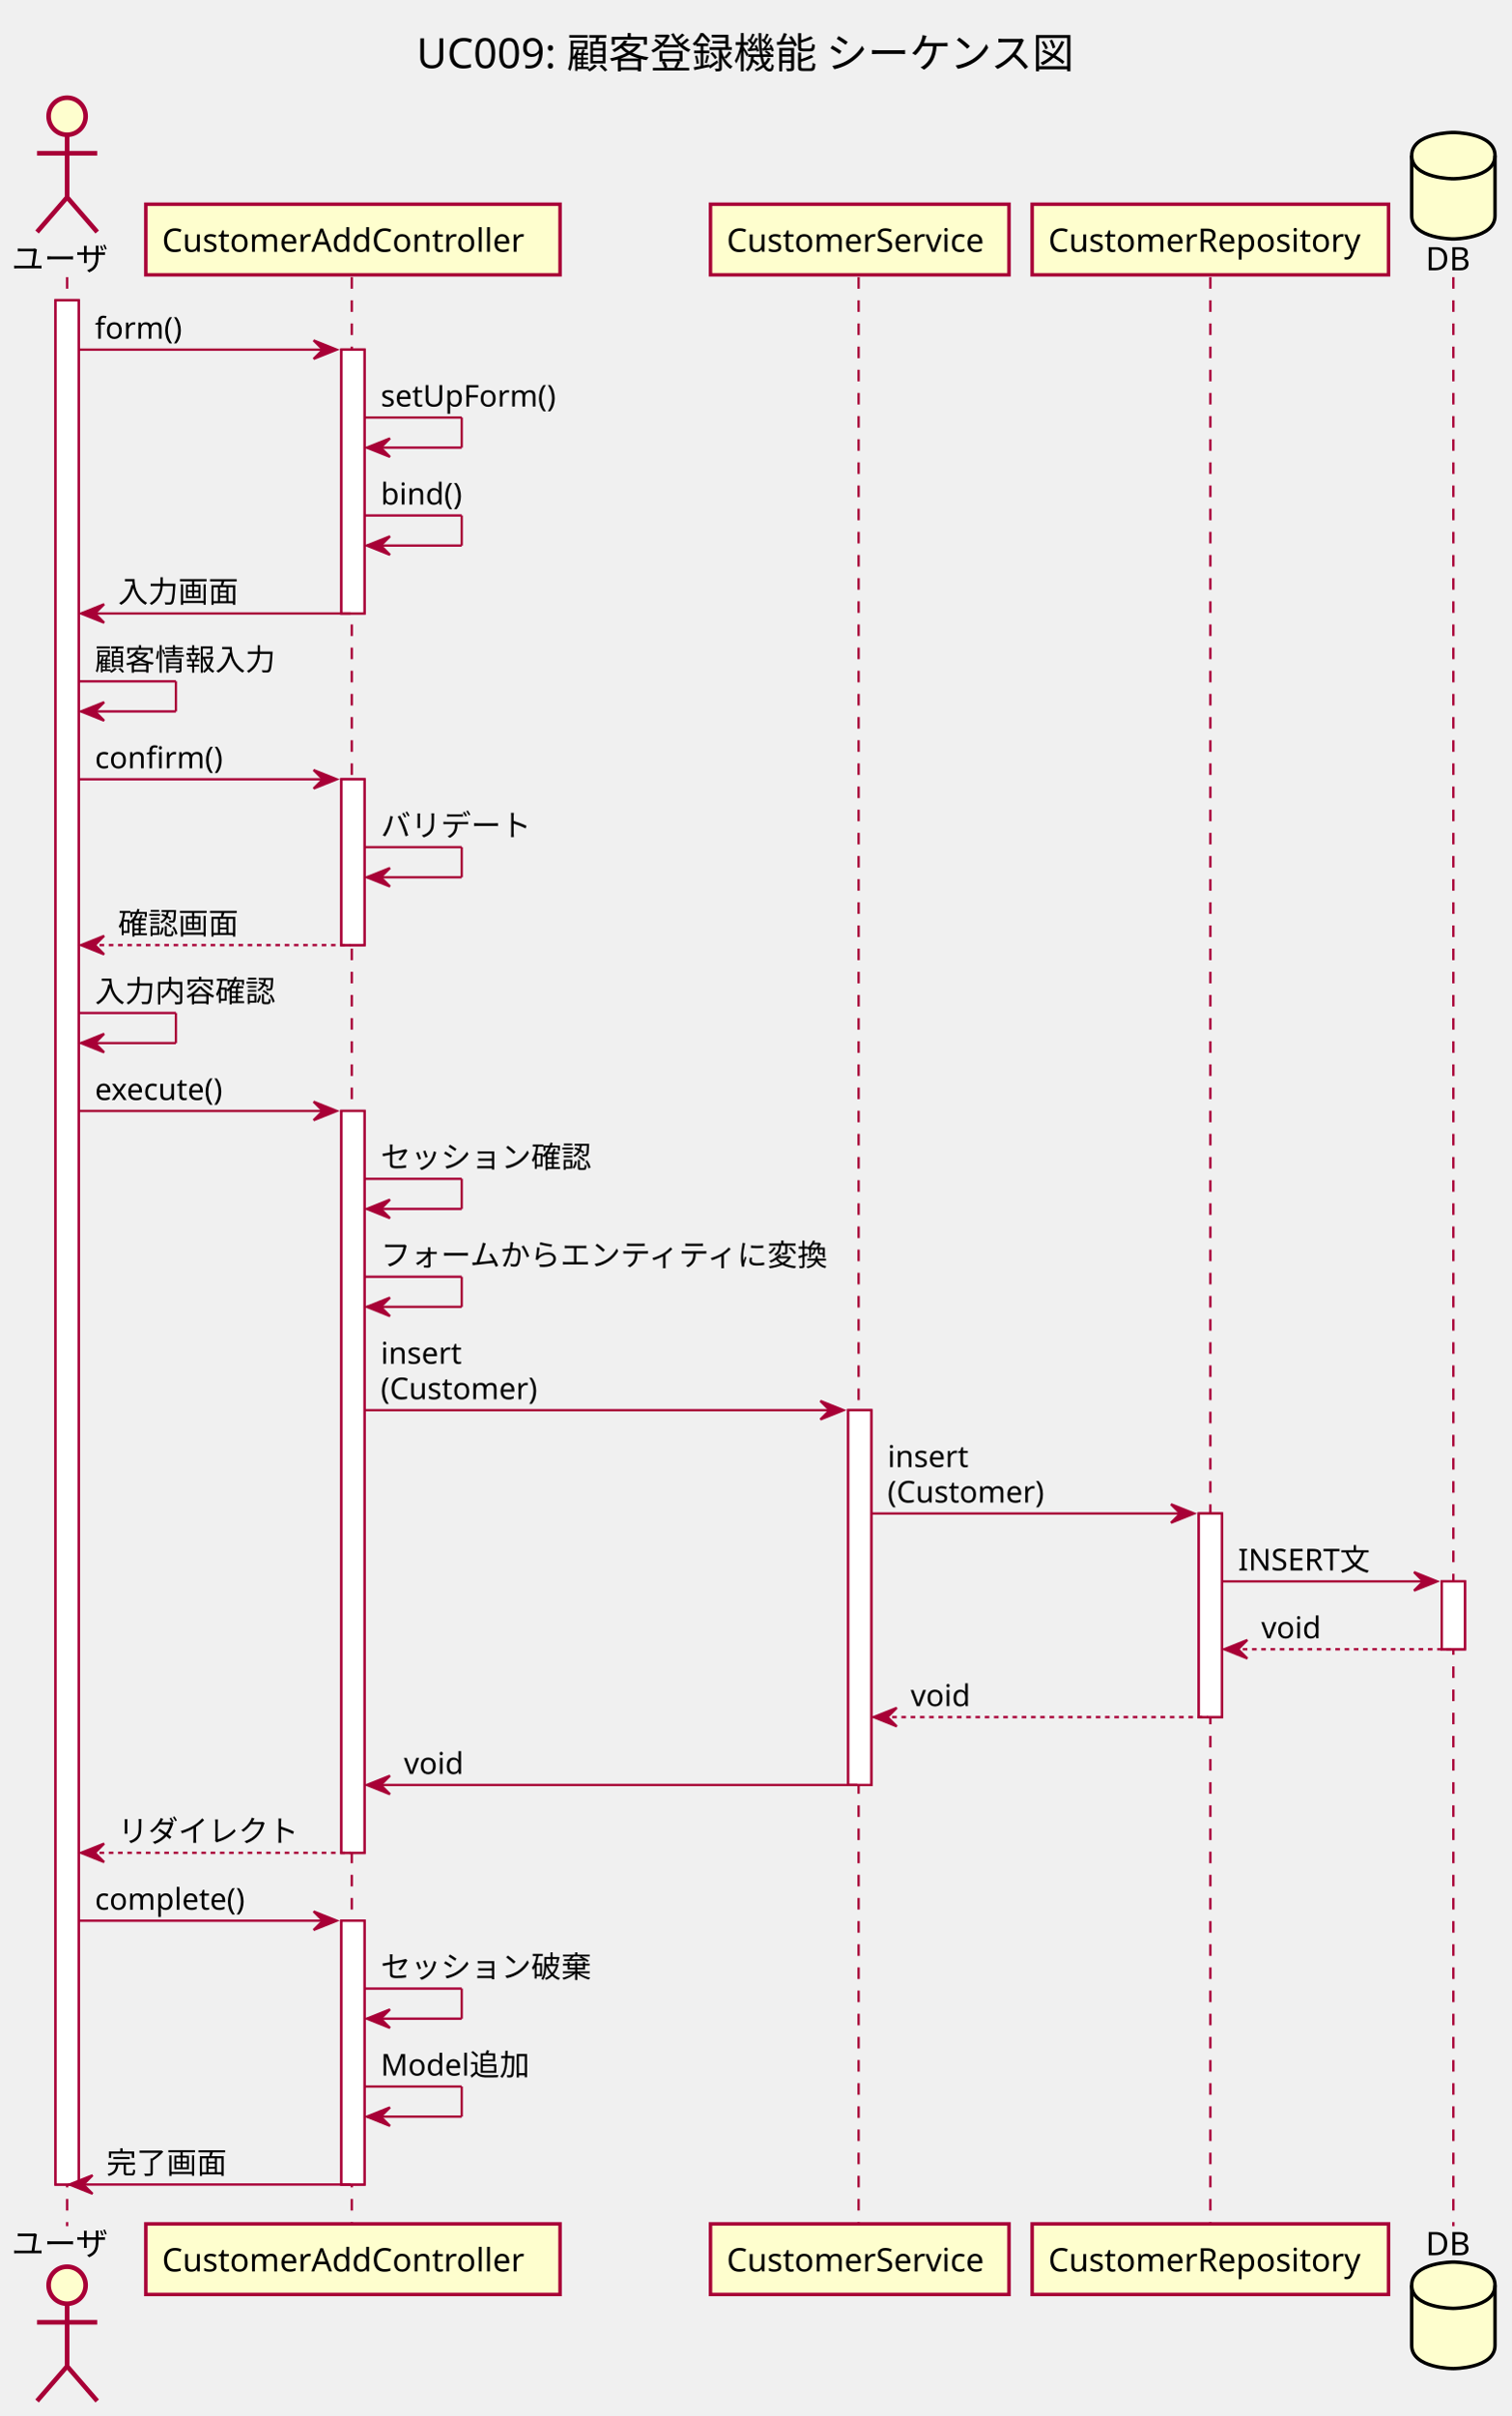
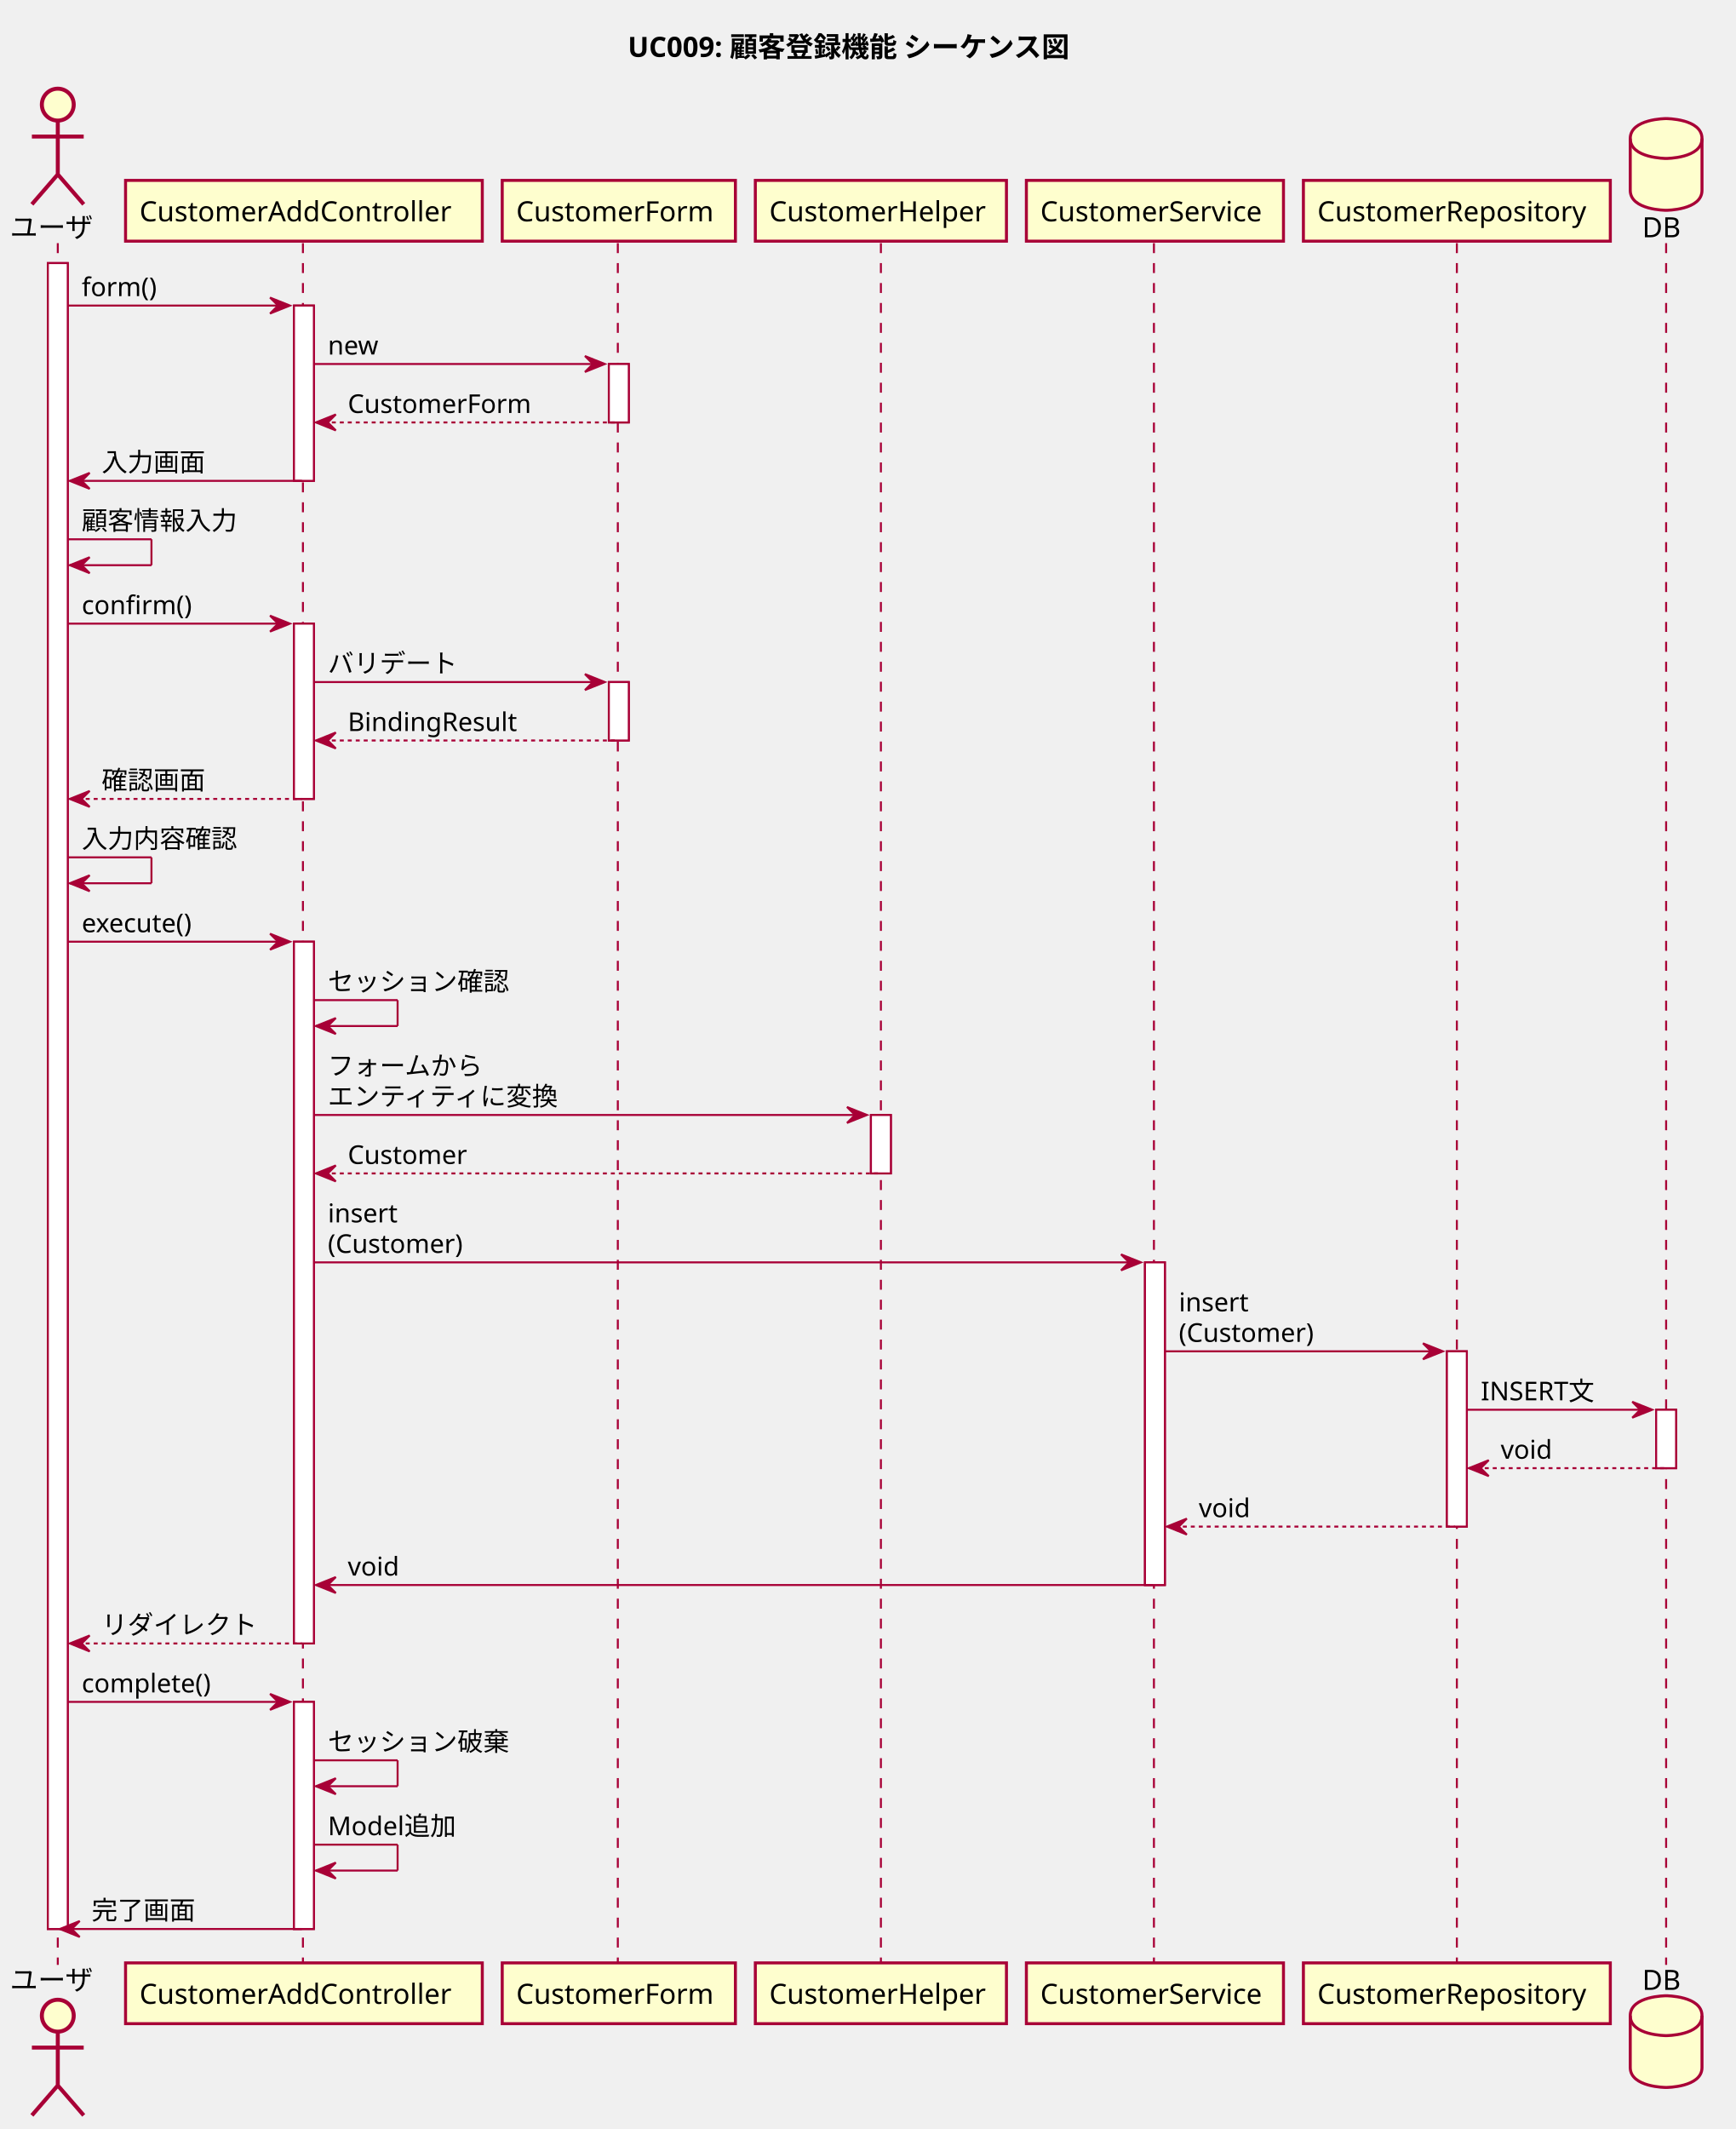
- <svg xmlns="http://www.w3.org/2000/svg" contentScriptType="application/ecmascript" contentStyleType="text/css" height="1043px" preserveAspectRatio="none" style="width:653px;height:1043px;background:#FFFFFF;" version="1.1" viewBox="0 0 653 1043" width="653px" zoomAndPan="magnify">
+ <svg xmlns="http://www.w3.org/2000/svg" contentStyleType="text/css" height="1068px" preserveAspectRatio="none" style="width:871px;height:1068px;background:#FFFFFF;" version="1.1" viewBox="0 0 871 1068" width="871px" zoomAndPan="magnify">
  <defs />
  <g>
-     <text fill="#000000" font-family="sans-serif" font-size="18" lengthAdjust="spacing" textLength="291" x="180" y="29.402">UC009: 顧客登録機能 シーケンス図</text>
-     <rect fill="#FFFFFF" height="813.764" style="stroke:#A80036;stroke-width:1.0;" width="10" x="24" y="129.688" />
-     <rect fill="#FFFFFF" height="113.932" style="stroke:#A80036;stroke-width:1.0;" width="10" x="147.5" y="150.998" />
-     <rect fill="#FFFFFF" height="71.621" style="stroke:#A80036;stroke-width:1.0;" width="10" x="147.5" y="336.551" />
-     <rect fill="#FFFFFF" height="320.416" style="stroke:#A80036;stroke-width:1.0;" width="10" x="147.5" y="479.793" />
-     <rect fill="#FFFFFF" height="113.932" style="stroke:#A80036;stroke-width:1.0;" width="10" x="147.5" y="829.519" />
-     <rect fill="#FFFFFF" height="161.863" style="stroke:#A80036;stroke-width:1.0;" width="10" x="366.5" y="609.035" />
-     <rect fill="#FFFFFF" height="87.932" style="stroke:#A80036;stroke-width:1.0;" width="10" x="518" y="653.656" />
-     <rect fill="#FFFFFF" height="29.311" style="stroke:#A80036;stroke-width:1.0;" width="10" x="623" y="682.967" />
-     <line style="stroke:#A80036;stroke-width:1.0;stroke-dasharray:5.0,5.0;" x1="29" x2="29" y1="119.688" y2="961.451" />
-     <line style="stroke:#A80036;stroke-width:1.0;stroke-dasharray:5.0,5.0;" x1="152" x2="152" y1="119.688" y2="961.451" />
-     <line style="stroke:#A80036;stroke-width:1.0;stroke-dasharray:5.0,5.0;" x1="371" x2="371" y1="119.688" y2="961.451" />
-     <line style="stroke:#A80036;stroke-width:1.0;stroke-dasharray:5.0,5.0;" x1="523" x2="523" y1="119.688" y2="961.451" />
-     <line style="stroke:#A80036;stroke-width:1.0;stroke-dasharray:5.0,5.0;" x1="628" x2="628" y1="119.688" y2="961.451" />
-     <text fill="#000000" font-family="sans-serif" font-size="14" lengthAdjust="spacing" textLength="42" x="5" y="116.734">ユーザ</text>
-     <ellipse cx="29" cy="50.199" fill="#FEFECE" rx="8" ry="8" style="stroke:#A80036;stroke-width:2.0;" />
-     <path d="M29,58.199 L29,85.199 M16,66.199 L42,66.199 M29,85.199 L16,100.199 M29,85.199 L42,100.199 " fill="none" style="stroke:#A80036;stroke-width:2.0;" />
-     <text fill="#000000" font-family="sans-serif" font-size="14" lengthAdjust="spacing" textLength="42" x="5" y="973.986">ユーザ</text>
-     <ellipse cx="29" cy="986.939" fill="#FEFECE" rx="8" ry="8" style="stroke:#A80036;stroke-width:2.0;" />
-     <path d="M29,994.939 L29,1021.939 M16,1002.939 L42,1002.939 M29,1021.939 L16,1036.939 M29,1021.939 L42,1036.939 " fill="none" style="stroke:#A80036;stroke-width:2.0;" />
-     <rect fill="#FEFECE" height="30.488" style="stroke:#A80036;stroke-width:1.5;" width="179" x="63" y="88.199" />
-     <text fill="#000000" font-family="sans-serif" font-size="14" lengthAdjust="spacing" textLength="165" x="70" y="108.734">CustomerAddController</text>
-     <rect fill="#FEFECE" height="30.488" style="stroke:#A80036;stroke-width:1.5;" width="179" x="63" y="960.451" />
-     <text fill="#000000" font-family="sans-serif" font-size="14" lengthAdjust="spacing" textLength="165" x="70" y="980.986">CustomerAddController</text>
-     <rect fill="#FEFECE" height="30.488" style="stroke:#A80036;stroke-width:1.5;" width="129" x="307" y="88.199" />
-     <text fill="#000000" font-family="sans-serif" font-size="14" lengthAdjust="spacing" textLength="115" x="314" y="108.734">CustomerService</text>
-     <rect fill="#FEFECE" height="30.488" style="stroke:#A80036;stroke-width:1.5;" width="129" x="307" y="960.451" />
-     <text fill="#000000" font-family="sans-serif" font-size="14" lengthAdjust="spacing" textLength="115" x="314" y="980.986">CustomerService</text>
-     <rect fill="#FEFECE" height="30.488" style="stroke:#A80036;stroke-width:1.5;" width="154" x="446" y="88.199" />
-     <text fill="#000000" font-family="sans-serif" font-size="14" lengthAdjust="spacing" textLength="140" x="453" y="108.734">CustomerRepository</text>
-     <rect fill="#FEFECE" height="30.488" style="stroke:#A80036;stroke-width:1.5;" width="154" x="446" y="960.451" />
-     <text fill="#000000" font-family="sans-serif" font-size="14" lengthAdjust="spacing" textLength="140" x="453" y="980.986">CustomerRepository</text>
-     <text fill="#000000" font-family="sans-serif" font-size="14" lengthAdjust="spacing" textLength="18" x="616" y="116.734">DB</text>
-     <path d="M610,67.199 C610,57.199 628,57.199 628,57.199 C628,57.199 646,57.199 646,67.199 L646,93.199 C646,103.199 628,103.199 628,103.199 C628,103.199 610,103.199 610,93.199 L610,67.199 " fill="#FEFECE" style="stroke:#000000;stroke-width:1.5;" />
-     <path d="M610,67.199 C610,77.199 628,77.199 628,77.199 C628,77.199 646,77.199 646,67.199 " fill="none" style="stroke:#000000;stroke-width:1.5;" />
-     <text fill="#000000" font-family="sans-serif" font-size="14" lengthAdjust="spacing" textLength="18" x="616" y="973.986">DB</text>
-     <path d="M610,986.939 C610,976.939 628,976.939 628,976.939 C628,976.939 646,976.939 646,986.939 L646,1012.939 C646,1022.939 628,1022.939 628,1022.939 C628,1022.939 610,1022.939 610,1012.939 L610,986.939 " fill="#FEFECE" style="stroke:#000000;stroke-width:1.5;" />
-     <path d="M610,986.939 C610,996.939 628,996.939 628,996.939 C628,996.939 646,996.939 646,986.939 " fill="none" style="stroke:#000000;stroke-width:1.5;" />
-     <rect fill="#FFFFFF" height="813.764" style="stroke:#A80036;stroke-width:1.0;" width="10" x="24" y="129.688" />
-     <rect fill="#FFFFFF" height="113.932" style="stroke:#A80036;stroke-width:1.0;" width="10" x="147.5" y="150.998" />
-     <rect fill="#FFFFFF" height="71.621" style="stroke:#A80036;stroke-width:1.0;" width="10" x="147.5" y="336.551" />
-     <rect fill="#FFFFFF" height="320.416" style="stroke:#A80036;stroke-width:1.0;" width="10" x="147.5" y="479.793" />
-     <rect fill="#FFFFFF" height="113.932" style="stroke:#A80036;stroke-width:1.0;" width="10" x="147.5" y="829.519" />
-     <rect fill="#FFFFFF" height="161.863" style="stroke:#A80036;stroke-width:1.0;" width="10" x="366.5" y="609.035" />
-     <rect fill="#FFFFFF" height="87.932" style="stroke:#A80036;stroke-width:1.0;" width="10" x="518" y="653.656" />
-     <rect fill="#FFFFFF" height="29.311" style="stroke:#A80036;stroke-width:1.0;" width="10" x="623" y="682.967" />
-     <polygon fill="#A80036" points="135.5,146.998,145.5,150.998,135.5,154.998,139.5,150.998" style="stroke:#A80036;stroke-width:1.0;" />
-     <line style="stroke:#A80036;stroke-width:1.0;" x1="34" x2="141.5" y1="150.998" y2="150.998" />
-     <text fill="#000000" font-family="sans-serif" font-size="13" lengthAdjust="spacing" textLength="38" x="41" y="146.256">form()</text>
-     <line style="stroke:#A80036;stroke-width:1.0;" x1="157.5" x2="199.5" y1="180.309" y2="180.309" />
-     <line style="stroke:#A80036;stroke-width:1.0;" x1="199.5" x2="199.5" y1="180.309" y2="193.309" />
-     <line style="stroke:#A80036;stroke-width:1.0;" x1="158.5" x2="199.5" y1="193.309" y2="193.309" />
-     <polygon fill="#A80036" points="168.5,189.309,158.5,193.309,168.5,197.309,164.5,193.309" style="stroke:#A80036;stroke-width:1.0;" />
-     <text fill="#000000" font-family="sans-serif" font-size="13" lengthAdjust="spacing" textLength="76" x="164.5" y="175.566">setUpForm()</text>
-     <line style="stroke:#A80036;stroke-width:1.0;" x1="157.5" x2="199.5" y1="222.619" y2="222.619" />
-     <line style="stroke:#A80036;stroke-width:1.0;" x1="199.5" x2="199.5" y1="222.619" y2="235.619" />
-     <line style="stroke:#A80036;stroke-width:1.0;" x1="158.5" x2="199.5" y1="235.619" y2="235.619" />
-     <polygon fill="#A80036" points="168.5,231.619,158.5,235.619,168.5,239.619,164.5,235.619" style="stroke:#A80036;stroke-width:1.0;" />
-     <text fill="#000000" font-family="sans-serif" font-size="13" lengthAdjust="spacing" textLength="36" x="164.5" y="217.877">bind()</text>
-     <polygon fill="#A80036" points="45,260.93,35,264.93,45,268.93,41,264.93" style="stroke:#A80036;stroke-width:1.0;" />
-     <line style="stroke:#A80036;stroke-width:1.0;" x1="39" x2="151.5" y1="264.93" y2="264.93" />
-     <text fill="#000000" font-family="sans-serif" font-size="13" lengthAdjust="spacing" textLength="52" x="51" y="260.188">入力画面</text>
-     <line style="stroke:#A80036;stroke-width:1.0;" x1="34" x2="76" y1="294.24" y2="294.24" />
-     <line style="stroke:#A80036;stroke-width:1.0;" x1="76" x2="76" y1="294.24" y2="307.24" />
-     <line style="stroke:#A80036;stroke-width:1.0;" x1="35" x2="76" y1="307.24" y2="307.24" />
-     <polygon fill="#A80036" points="45,303.24,35,307.24,45,311.24,41,307.24" style="stroke:#A80036;stroke-width:1.0;" />
-     <text fill="#000000" font-family="sans-serif" font-size="13" lengthAdjust="spacing" textLength="78" x="41" y="289.498">顧客情報入力</text>
-     <polygon fill="#A80036" points="135.5,332.551,145.5,336.551,135.5,340.551,139.5,336.551" style="stroke:#A80036;stroke-width:1.0;" />
-     <line style="stroke:#A80036;stroke-width:1.0;" x1="34" x2="141.5" y1="336.551" y2="336.551" />
-     <text fill="#000000" font-family="sans-serif" font-size="13" lengthAdjust="spacing" textLength="57" x="41" y="331.809">confirm()</text>
-     <line style="stroke:#A80036;stroke-width:1.0;" x1="157.5" x2="199.5" y1="365.861" y2="365.861" />
-     <line style="stroke:#A80036;stroke-width:1.0;" x1="199.5" x2="199.5" y1="365.861" y2="378.861" />
-     <line style="stroke:#A80036;stroke-width:1.0;" x1="158.5" x2="199.5" y1="378.861" y2="378.861" />
-     <polygon fill="#A80036" points="168.5,374.861,158.5,378.861,168.5,382.861,164.5,378.861" style="stroke:#A80036;stroke-width:1.0;" />
-     <text fill="#000000" font-family="sans-serif" font-size="13" lengthAdjust="spacing" textLength="65" x="164.5" y="361.119">バリデート</text>
-     <polygon fill="#A80036" points="45,404.172,35,408.172,45,412.172,41,408.172" style="stroke:#A80036;stroke-width:1.0;" />
-     <line style="stroke:#A80036;stroke-width:1.0;stroke-dasharray:2.0,2.0;" x1="39" x2="151.5" y1="408.172" y2="408.172" />
-     <text fill="#000000" font-family="sans-serif" font-size="13" lengthAdjust="spacing" textLength="52" x="51" y="403.43">確認画面</text>
-     <line style="stroke:#A80036;stroke-width:1.0;" x1="34" x2="76" y1="437.482" y2="437.482" />
-     <line style="stroke:#A80036;stroke-width:1.0;" x1="76" x2="76" y1="437.482" y2="450.482" />
-     <line style="stroke:#A80036;stroke-width:1.0;" x1="35" x2="76" y1="450.482" y2="450.482" />
-     <polygon fill="#A80036" points="45,446.482,35,450.482,45,454.482,41,450.482" style="stroke:#A80036;stroke-width:1.0;" />
-     <text fill="#000000" font-family="sans-serif" font-size="13" lengthAdjust="spacing" textLength="78" x="41" y="432.74">入力内容確認</text>
-     <polygon fill="#A80036" points="135.5,475.793,145.5,479.793,135.5,483.793,139.5,479.793" style="stroke:#A80036;stroke-width:1.0;" />
-     <line style="stroke:#A80036;stroke-width:1.0;" x1="34" x2="141.5" y1="479.793" y2="479.793" />
-     <text fill="#000000" font-family="sans-serif" font-size="13" lengthAdjust="spacing" textLength="57" x="41" y="475.051">execute()</text>
-     <line style="stroke:#A80036;stroke-width:1.0;" x1="157.5" x2="199.5" y1="509.103" y2="509.103" />
-     <line style="stroke:#A80036;stroke-width:1.0;" x1="199.5" x2="199.5" y1="509.103" y2="522.104" />
-     <line style="stroke:#A80036;stroke-width:1.0;" x1="158.5" x2="199.5" y1="522.104" y2="522.104" />
-     <polygon fill="#A80036" points="168.5,518.104,158.5,522.104,168.5,526.104,164.5,522.104" style="stroke:#A80036;stroke-width:1.0;" />
-     <text fill="#000000" font-family="sans-serif" font-size="13" lengthAdjust="spacing" textLength="91" x="164.5" y="504.361">セッション確認</text>
-     <line style="stroke:#A80036;stroke-width:1.0;" x1="157.5" x2="199.5" y1="551.414" y2="551.414" />
-     <line style="stroke:#A80036;stroke-width:1.0;" x1="199.5" x2="199.5" y1="551.414" y2="564.414" />
-     <line style="stroke:#A80036;stroke-width:1.0;" x1="158.5" x2="199.5" y1="564.414" y2="564.414" />
-     <polygon fill="#A80036" points="168.5,560.414,158.5,564.414,168.5,568.414,164.5,564.414" style="stroke:#A80036;stroke-width:1.0;" />
-     <text fill="#000000" font-family="sans-serif" font-size="13" lengthAdjust="spacing" textLength="195" x="164.5" y="546.672">フォームからエンティティに変換</text>
-     <polygon fill="#A80036" points="354.5,605.035,364.5,609.035,354.5,613.035,358.5,609.035" style="stroke:#A80036;stroke-width:1.0;" />
-     <line style="stroke:#A80036;stroke-width:1.0;" x1="157.5" x2="360.5" y1="609.035" y2="609.035" />
-     <text fill="#000000" font-family="sans-serif" font-size="13" lengthAdjust="spacing" textLength="36" x="164.5" y="588.982">insert</text>
-     <text fill="#000000" font-family="sans-serif" font-size="13" lengthAdjust="spacing" textLength="69" x="164.5" y="604.293">(Customer)</text>
-     <polygon fill="#A80036" points="506,649.656,516,653.656,506,657.656,510,653.656" style="stroke:#A80036;stroke-width:1.0;" />
-     <line style="stroke:#A80036;stroke-width:1.0;" x1="376.5" x2="512" y1="653.656" y2="653.656" />
-     <text fill="#000000" font-family="sans-serif" font-size="13" lengthAdjust="spacing" textLength="36" x="383.5" y="633.604">insert</text>
-     <text fill="#000000" font-family="sans-serif" font-size="13" lengthAdjust="spacing" textLength="69" x="383.5" y="648.914">(Customer)</text>
-     <polygon fill="#A80036" points="611,678.967,621,682.967,611,686.967,615,682.967" style="stroke:#A80036;stroke-width:1.0;" />
-     <line style="stroke:#A80036;stroke-width:1.0;" x1="528" x2="617" y1="682.967" y2="682.967" />
-     <text fill="#000000" font-family="sans-serif" font-size="13" lengthAdjust="spacing" textLength="57" x="535" y="678.225">INSERT文</text>
-     <polygon fill="#A80036" points="539,708.277,529,712.277,539,716.277,535,712.277" style="stroke:#A80036;stroke-width:1.0;" />
-     <line style="stroke:#A80036;stroke-width:1.0;stroke-dasharray:2.0,2.0;" x1="533" x2="627" y1="712.277" y2="712.277" />
-     <text fill="#000000" font-family="sans-serif" font-size="13" lengthAdjust="spacing" textLength="27" x="545" y="707.535">void</text>
-     <polygon fill="#A80036" points="387.5,737.588,377.5,741.588,387.5,745.588,383.5,741.588" style="stroke:#A80036;stroke-width:1.0;" />
-     <line style="stroke:#A80036;stroke-width:1.0;stroke-dasharray:2.0,2.0;" x1="381.5" x2="522" y1="741.588" y2="741.588" />
-     <text fill="#000000" font-family="sans-serif" font-size="13" lengthAdjust="spacing" textLength="27" x="393.5" y="736.846">void</text>
-     <polygon fill="#A80036" points="168.5,766.898,158.5,770.898,168.5,774.898,164.5,770.898" style="stroke:#A80036;stroke-width:1.0;" />
-     <line style="stroke:#A80036;stroke-width:1.0;" x1="162.5" x2="370.5" y1="770.898" y2="770.898" />
-     <text fill="#000000" font-family="sans-serif" font-size="13" lengthAdjust="spacing" textLength="27" x="174.5" y="766.156">void</text>
-     <polygon fill="#A80036" points="45,796.209,35,800.209,45,804.209,41,800.209" style="stroke:#A80036;stroke-width:1.0;" />
-     <line style="stroke:#A80036;stroke-width:1.0;stroke-dasharray:2.0,2.0;" x1="39" x2="151.5" y1="800.209" y2="800.209" />
-     <text fill="#000000" font-family="sans-serif" font-size="13" lengthAdjust="spacing" textLength="78" x="51" y="795.467">リダイレクト</text>
-     <polygon fill="#A80036" points="135.5,825.519,145.5,829.519,135.5,833.519,139.5,829.519" style="stroke:#A80036;stroke-width:1.0;" />
-     <line style="stroke:#A80036;stroke-width:1.0;" x1="34" x2="141.5" y1="829.519" y2="829.519" />
-     <text fill="#000000" font-family="sans-serif" font-size="13" lengthAdjust="spacing" textLength="66" x="41" y="824.777">complete()</text>
-     <line style="stroke:#A80036;stroke-width:1.0;" x1="157.5" x2="199.5" y1="858.83" y2="858.83" />
-     <line style="stroke:#A80036;stroke-width:1.0;" x1="199.5" x2="199.5" y1="858.83" y2="871.83" />
-     <line style="stroke:#A80036;stroke-width:1.0;" x1="158.5" x2="199.5" y1="871.83" y2="871.83" />
-     <polygon fill="#A80036" points="168.5,867.83,158.5,871.83,168.5,875.83,164.5,871.83" style="stroke:#A80036;stroke-width:1.0;" />
-     <text fill="#000000" font-family="sans-serif" font-size="13" lengthAdjust="spacing" textLength="91" x="164.5" y="854.088">セッション破棄</text>
-     <line style="stroke:#A80036;stroke-width:1.0;" x1="157.5" x2="199.5" y1="901.141" y2="901.141" />
-     <line style="stroke:#A80036;stroke-width:1.0;" x1="199.5" x2="199.5" y1="901.141" y2="914.141" />
-     <line style="stroke:#A80036;stroke-width:1.0;" x1="158.5" x2="199.5" y1="914.141" y2="914.141" />
-     <polygon fill="#A80036" points="168.5,910.141,158.5,914.141,168.5,918.141,164.5,914.141" style="stroke:#A80036;stroke-width:1.0;" />
-     <text fill="#000000" font-family="sans-serif" font-size="13" lengthAdjust="spacing" textLength="64" x="164.5" y="896.398">Model追加</text>
-     <polygon fill="#A80036" points="40,939.451,30,943.451,40,947.451,36,943.451" style="stroke:#A80036;stroke-width:1.0;" />
-     <line style="stroke:#A80036;stroke-width:1.0;" x1="34" x2="151.5" y1="943.451" y2="943.451" />
-     <text fill="#000000" font-family="sans-serif" font-size="13" lengthAdjust="spacing" textLength="52" x="46" y="938.709">完了画面</text>
+     <rect height="26.488" style="stroke:#00000000;stroke-width:1.0;fill:none;" width="238" x="310" y="10" />
+     <text fill="#000000" font-family="sans-serif" font-size="14" font-weight="bold" lengthAdjust="spacing" textLength="228" x="315" y="28.535">UC009: 顧客登録機能 シーケンス図</text>
+     <rect fill="#FFFFFF" height="835.695" style="stroke:#A80036;stroke-width:1.0;" width="10" x="24" y="131.977" />
+     <rect fill="#FFFFFF" height="87.932" style="stroke:#A80036;stroke-width:1.0;" width="10" x="147.5" y="153.287" />
+     <rect fill="#FFFFFF" height="87.932" style="stroke:#A80036;stroke-width:1.0;" width="10" x="147.5" y="312.84" />
+     <rect fill="#FFFFFF" height="352.037" style="stroke:#A80036;stroke-width:1.0;" width="10" x="147.5" y="472.393" />
+     <rect fill="#FFFFFF" height="113.932" style="stroke:#A80036;stroke-width:1.0;" width="10" x="147.5" y="853.74" />
+     <rect fill="#FFFFFF" height="29.311" style="stroke:#A80036;stroke-width:1.0;" width="10" x="305.5" y="182.598" />
+     <rect fill="#FFFFFF" height="29.311" style="stroke:#A80036;stroke-width:1.0;" width="10" x="305.5" y="342.15" />
+     <rect fill="#FFFFFF" height="29.311" style="stroke:#A80036;stroke-width:1.0;" width="10" x="437" y="559.324" />
+     <rect fill="#FFFFFF" height="161.863" style="stroke:#A80036;stroke-width:1.0;" width="10" x="574.5" y="633.256" />
+     <rect fill="#FFFFFF" height="87.932" style="stroke:#A80036;stroke-width:1.0;" width="10" x="726" y="677.877" />
+     <rect fill="#FFFFFF" height="29.311" style="stroke:#A80036;stroke-width:1.0;" width="10" x="831" y="707.188" />
+     <line style="stroke:#A80036;stroke-width:1.0;stroke-dasharray:5.0,5.0;" x1="29" x2="29" y1="121.977" y2="985.672" />
+     <line style="stroke:#A80036;stroke-width:1.0;stroke-dasharray:5.0,5.0;" x1="152" x2="152" y1="121.977" y2="985.672" />
+     <line style="stroke:#A80036;stroke-width:1.0;stroke-dasharray:5.0,5.0;" x1="310" x2="310" y1="121.977" y2="985.672" />
+     <line style="stroke:#A80036;stroke-width:1.0;stroke-dasharray:5.0,5.0;" x1="442" x2="442" y1="121.977" y2="985.672" />
+     <line style="stroke:#A80036;stroke-width:1.0;stroke-dasharray:5.0,5.0;" x1="579" x2="579" y1="121.977" y2="985.672" />
+     <line style="stroke:#A80036;stroke-width:1.0;stroke-dasharray:5.0,5.0;" x1="731" x2="731" y1="121.977" y2="985.672" />
+     <line style="stroke:#A80036;stroke-width:1.0;stroke-dasharray:5.0,5.0;" x1="836" x2="836" y1="121.977" y2="985.672" />
+     <text fill="#000000" font-family="sans-serif" font-size="14" lengthAdjust="spacing" textLength="42" x="5" y="119.023">ユーザ</text>
+     <ellipse cx="29" cy="52.488" fill="#FEFECE" rx="8" ry="8" style="stroke:#A80036;stroke-width:2.0;" />
+     <path d="M29,60.488 L29,87.488 M16,68.488 L42,68.488 M29,87.488 L16,102.488 M29,87.488 L42,102.488 " fill="none" style="stroke:#A80036;stroke-width:2.0;" />
+     <text fill="#000000" font-family="sans-serif" font-size="14" lengthAdjust="spacing" textLength="42" x="5" y="998.207">ユーザ</text>
+     <ellipse cx="29" cy="1011.16" fill="#FEFECE" rx="8" ry="8" style="stroke:#A80036;stroke-width:2.0;" />
+     <path d="M29,1019.16 L29,1046.16 M16,1027.16 L42,1027.16 M29,1046.16 L16,1061.16 M29,1046.16 L42,1061.16 " fill="none" style="stroke:#A80036;stroke-width:2.0;" />
+     <rect fill="#FEFECE" height="30.488" style="stroke:#A80036;stroke-width:1.5;" width="179" x="63" y="90.488" />
+     <text fill="#000000" font-family="sans-serif" font-size="14" lengthAdjust="spacing" textLength="165" x="70" y="111.023">CustomerAddController</text>
+     <rect fill="#FEFECE" height="30.488" style="stroke:#A80036;stroke-width:1.5;" width="179" x="63" y="984.672" />
+     <text fill="#000000" font-family="sans-serif" font-size="14" lengthAdjust="spacing" textLength="165" x="70" y="1005.207">CustomerAddController</text>
+     <rect fill="#FEFECE" height="30.488" style="stroke:#A80036;stroke-width:1.5;" width="117" x="252" y="90.488" />
+     <text fill="#000000" font-family="sans-serif" font-size="14" lengthAdjust="spacing" textLength="103" x="259" y="111.023">CustomerForm</text>
+     <rect fill="#FEFECE" height="30.488" style="stroke:#A80036;stroke-width:1.5;" width="117" x="252" y="984.672" />
+     <text fill="#000000" font-family="sans-serif" font-size="14" lengthAdjust="spacing" textLength="103" x="259" y="1005.207">CustomerForm</text>
+     <rect fill="#FEFECE" height="30.488" style="stroke:#A80036;stroke-width:1.5;" width="126" x="379" y="90.488" />
+     <text fill="#000000" font-family="sans-serif" font-size="14" lengthAdjust="spacing" textLength="112" x="386" y="111.023">CustomerHelper</text>
+     <rect fill="#FEFECE" height="30.488" style="stroke:#A80036;stroke-width:1.5;" width="126" x="379" y="984.672" />
+     <text fill="#000000" font-family="sans-serif" font-size="14" lengthAdjust="spacing" textLength="112" x="386" y="1005.207">CustomerHelper</text>
+     <rect fill="#FEFECE" height="30.488" style="stroke:#A80036;stroke-width:1.5;" width="129" x="515" y="90.488" />
+     <text fill="#000000" font-family="sans-serif" font-size="14" lengthAdjust="spacing" textLength="115" x="522" y="111.023">CustomerService</text>
+     <rect fill="#FEFECE" height="30.488" style="stroke:#A80036;stroke-width:1.5;" width="129" x="515" y="984.672" />
+     <text fill="#000000" font-family="sans-serif" font-size="14" lengthAdjust="spacing" textLength="115" x="522" y="1005.207">CustomerService</text>
+     <rect fill="#FEFECE" height="30.488" style="stroke:#A80036;stroke-width:1.5;" width="154" x="654" y="90.488" />
+     <text fill="#000000" font-family="sans-serif" font-size="14" lengthAdjust="spacing" textLength="140" x="661" y="111.023">CustomerRepository</text>
+     <rect fill="#FEFECE" height="30.488" style="stroke:#A80036;stroke-width:1.5;" width="154" x="654" y="984.672" />
+     <text fill="#000000" font-family="sans-serif" font-size="14" lengthAdjust="spacing" textLength="140" x="661" y="1005.207">CustomerRepository</text>
+     <text fill="#000000" font-family="sans-serif" font-size="14" lengthAdjust="spacing" textLength="18" x="824" y="119.023">DB</text>
+     <path d="M818,69.488 C818,59.488 836,59.488 836,59.488 C836,59.488 854,59.488 854,69.488 L854,95.488 C854,105.488 836,105.488 836,105.488 C836,105.488 818,105.488 818,95.488 L818,69.488 " fill="#FEFECE" style="stroke:#A80036;stroke-width:1.5;" />
+     <path d="M818,69.488 C818,79.488 836,79.488 836,79.488 C836,79.488 854,79.488 854,69.488 " fill="none" style="stroke:#A80036;stroke-width:1.5;" />
+     <text fill="#000000" font-family="sans-serif" font-size="14" lengthAdjust="spacing" textLength="18" x="824" y="998.207">DB</text>
+     <path d="M818,1011.16 C818,1001.16 836,1001.16 836,1001.16 C836,1001.16 854,1001.16 854,1011.16 L854,1037.16 C854,1047.16 836,1047.16 836,1047.16 C836,1047.16 818,1047.16 818,1037.16 L818,1011.16 " fill="#FEFECE" style="stroke:#A80036;stroke-width:1.5;" />
+     <path d="M818,1011.16 C818,1021.16 836,1021.16 836,1021.16 C836,1021.16 854,1021.16 854,1011.16 " fill="none" style="stroke:#A80036;stroke-width:1.5;" />
+     <rect fill="#FFFFFF" height="835.695" style="stroke:#A80036;stroke-width:1.0;" width="10" x="24" y="131.977" />
+     <rect fill="#FFFFFF" height="87.932" style="stroke:#A80036;stroke-width:1.0;" width="10" x="147.5" y="153.287" />
+     <rect fill="#FFFFFF" height="87.932" style="stroke:#A80036;stroke-width:1.0;" width="10" x="147.5" y="312.84" />
+     <rect fill="#FFFFFF" height="352.037" style="stroke:#A80036;stroke-width:1.0;" width="10" x="147.5" y="472.393" />
+     <rect fill="#FFFFFF" height="113.932" style="stroke:#A80036;stroke-width:1.0;" width="10" x="147.5" y="853.74" />
+     <rect fill="#FFFFFF" height="29.311" style="stroke:#A80036;stroke-width:1.0;" width="10" x="305.5" y="182.598" />
+     <rect fill="#FFFFFF" height="29.311" style="stroke:#A80036;stroke-width:1.0;" width="10" x="305.5" y="342.15" />
+     <rect fill="#FFFFFF" height="29.311" style="stroke:#A80036;stroke-width:1.0;" width="10" x="437" y="559.324" />
+     <rect fill="#FFFFFF" height="161.863" style="stroke:#A80036;stroke-width:1.0;" width="10" x="574.5" y="633.256" />
+     <rect fill="#FFFFFF" height="87.932" style="stroke:#A80036;stroke-width:1.0;" width="10" x="726" y="677.877" />
+     <rect fill="#FFFFFF" height="29.311" style="stroke:#A80036;stroke-width:1.0;" width="10" x="831" y="707.188" />
+     <polygon fill="#A80036" points="135.5,149.287,145.5,153.287,135.5,157.287,139.5,153.287" style="stroke:#A80036;stroke-width:1.0;" />
+     <line style="stroke:#A80036;stroke-width:1.0;" x1="34" x2="141.5" y1="153.287" y2="153.287" />
+     <text fill="#000000" font-family="sans-serif" font-size="13" lengthAdjust="spacing" textLength="38" x="41" y="148.545">form()</text>
+     <polygon fill="#A80036" points="293.5,178.598,303.5,182.598,293.5,186.598,297.5,182.598" style="stroke:#A80036;stroke-width:1.0;" />
+     <line style="stroke:#A80036;stroke-width:1.0;" x1="157.5" x2="299.5" y1="182.598" y2="182.598" />
+     <text fill="#000000" font-family="sans-serif" font-size="13" lengthAdjust="spacing" textLength="25" x="164.5" y="177.856">new</text>
+     <polygon fill="#A80036" points="168.5,207.908,158.5,211.908,168.5,215.908,164.5,211.908" style="stroke:#A80036;stroke-width:1.0;" />
+     <line style="stroke:#A80036;stroke-width:1.0;stroke-dasharray:2.0,2.0;" x1="162.5" x2="309.5" y1="211.908" y2="211.908" />
+     <text fill="#000000" font-family="sans-serif" font-size="13" lengthAdjust="spacing" textLength="93" x="174.5" y="207.166">CustomerForm</text>
+     <polygon fill="#A80036" points="45,237.219,35,241.219,45,245.219,41,241.219" style="stroke:#A80036;stroke-width:1.0;" />
+     <line style="stroke:#A80036;stroke-width:1.0;" x1="39" x2="151.5" y1="241.219" y2="241.219" />
+     <text fill="#000000" font-family="sans-serif" font-size="13" lengthAdjust="spacing" textLength="52" x="51" y="236.477">入力画面</text>
+     <line style="stroke:#A80036;stroke-width:1.0;" x1="34" x2="76" y1="270.529" y2="270.529" />
+     <line style="stroke:#A80036;stroke-width:1.0;" x1="76" x2="76" y1="270.529" y2="283.529" />
+     <line style="stroke:#A80036;stroke-width:1.0;" x1="35" x2="76" y1="283.529" y2="283.529" />
+     <polygon fill="#A80036" points="45,279.529,35,283.529,45,287.529,41,283.529" style="stroke:#A80036;stroke-width:1.0;" />
+     <text fill="#000000" font-family="sans-serif" font-size="13" lengthAdjust="spacing" textLength="78" x="41" y="265.787">顧客情報入力</text>
+     <polygon fill="#A80036" points="135.5,308.84,145.5,312.84,135.5,316.84,139.5,312.84" style="stroke:#A80036;stroke-width:1.0;" />
+     <line style="stroke:#A80036;stroke-width:1.0;" x1="34" x2="141.5" y1="312.84" y2="312.84" />
+     <text fill="#000000" font-family="sans-serif" font-size="13" lengthAdjust="spacing" textLength="57" x="41" y="308.098">confirm()</text>
+     <polygon fill="#A80036" points="293.5,338.15,303.5,342.15,293.5,346.15,297.5,342.15" style="stroke:#A80036;stroke-width:1.0;" />
+     <line style="stroke:#A80036;stroke-width:1.0;" x1="157.5" x2="299.5" y1="342.15" y2="342.15" />
+     <text fill="#000000" font-family="sans-serif" font-size="13" lengthAdjust="spacing" textLength="65" x="164.5" y="337.408">バリデート</text>
+     <polygon fill="#A80036" points="168.5,367.461,158.5,371.461,168.5,375.461,164.5,371.461" style="stroke:#A80036;stroke-width:1.0;" />
+     <line style="stroke:#A80036;stroke-width:1.0;stroke-dasharray:2.0,2.0;" x1="162.5" x2="309.5" y1="371.461" y2="371.461" />
+     <text fill="#000000" font-family="sans-serif" font-size="13" lengthAdjust="spacing" textLength="86" x="174.5" y="366.719">BindingResult</text>
+     <polygon fill="#A80036" points="45,396.772,35,400.772,45,404.772,41,400.772" style="stroke:#A80036;stroke-width:1.0;" />
+     <line style="stroke:#A80036;stroke-width:1.0;stroke-dasharray:2.0,2.0;" x1="39" x2="151.5" y1="400.772" y2="400.772" />
+     <text fill="#000000" font-family="sans-serif" font-size="13" lengthAdjust="spacing" textLength="52" x="51" y="396.029">確認画面</text>
+     <line style="stroke:#A80036;stroke-width:1.0;" x1="34" x2="76" y1="430.082" y2="430.082" />
+     <line style="stroke:#A80036;stroke-width:1.0;" x1="76" x2="76" y1="430.082" y2="443.082" />
+     <line style="stroke:#A80036;stroke-width:1.0;" x1="35" x2="76" y1="443.082" y2="443.082" />
+     <polygon fill="#A80036" points="45,439.082,35,443.082,45,447.082,41,443.082" style="stroke:#A80036;stroke-width:1.0;" />
+     <text fill="#000000" font-family="sans-serif" font-size="13" lengthAdjust="spacing" textLength="78" x="41" y="425.34">入力内容確認</text>
+     <polygon fill="#A80036" points="135.5,468.393,145.5,472.393,135.5,476.393,139.5,472.393" style="stroke:#A80036;stroke-width:1.0;" />
+     <line style="stroke:#A80036;stroke-width:1.0;" x1="34" x2="141.5" y1="472.393" y2="472.393" />
+     <text fill="#000000" font-family="sans-serif" font-size="13" lengthAdjust="spacing" textLength="57" x="41" y="467.65">execute()</text>
+     <line style="stroke:#A80036;stroke-width:1.0;" x1="157.5" x2="199.5" y1="501.703" y2="501.703" />
+     <line style="stroke:#A80036;stroke-width:1.0;" x1="199.5" x2="199.5" y1="501.703" y2="514.703" />
+     <line style="stroke:#A80036;stroke-width:1.0;" x1="158.5" x2="199.5" y1="514.703" y2="514.703" />
+     <polygon fill="#A80036" points="168.5,510.703,158.5,514.703,168.5,518.703,164.5,514.703" style="stroke:#A80036;stroke-width:1.0;" />
+     <text fill="#000000" font-family="sans-serif" font-size="13" lengthAdjust="spacing" textLength="91" x="164.5" y="496.961">セッション確認</text>
+     <polygon fill="#A80036" points="425,555.324,435,559.324,425,563.324,429,559.324" style="stroke:#A80036;stroke-width:1.0;" />
+     <line style="stroke:#A80036;stroke-width:1.0;" x1="157.5" x2="431" y1="559.324" y2="559.324" />
+     <text fill="#000000" font-family="sans-serif" font-size="13" lengthAdjust="spacing" textLength="78" x="164.5" y="539.271">フォームから</text>
+     <text fill="#000000" font-family="sans-serif" font-size="13" lengthAdjust="spacing" textLength="117" x="164.5" y="554.582">エンティティに変換</text>
+     <polygon fill="#A80036" points="168.5,584.635,158.5,588.635,168.5,592.635,164.5,588.635" style="stroke:#A80036;stroke-width:1.0;" />
+     <line style="stroke:#A80036;stroke-width:1.0;stroke-dasharray:2.0,2.0;" x1="162.5" x2="441" y1="588.635" y2="588.635" />
+     <text fill="#000000" font-family="sans-serif" font-size="13" lengthAdjust="spacing" textLength="61" x="174.5" y="583.893">Customer</text>
+     <polygon fill="#A80036" points="562.5,629.256,572.5,633.256,562.5,637.256,566.5,633.256" style="stroke:#A80036;stroke-width:1.0;" />
+     <line style="stroke:#A80036;stroke-width:1.0;" x1="157.5" x2="568.5" y1="633.256" y2="633.256" />
+     <text fill="#000000" font-family="sans-serif" font-size="13" lengthAdjust="spacing" textLength="36" x="164.5" y="613.203">insert</text>
+     <text fill="#000000" font-family="sans-serif" font-size="13" lengthAdjust="spacing" textLength="69" x="164.5" y="628.514">(Customer)</text>
+     <polygon fill="#A80036" points="714,673.877,724,677.877,714,681.877,718,677.877" style="stroke:#A80036;stroke-width:1.0;" />
+     <line style="stroke:#A80036;stroke-width:1.0;" x1="584.5" x2="720" y1="677.877" y2="677.877" />
+     <text fill="#000000" font-family="sans-serif" font-size="13" lengthAdjust="spacing" textLength="36" x="591.5" y="657.824">insert</text>
+     <text fill="#000000" font-family="sans-serif" font-size="13" lengthAdjust="spacing" textLength="69" x="591.5" y="673.135">(Customer)</text>
+     <polygon fill="#A80036" points="819,703.188,829,707.188,819,711.188,823,707.188" style="stroke:#A80036;stroke-width:1.0;" />
+     <line style="stroke:#A80036;stroke-width:1.0;" x1="736" x2="825" y1="707.188" y2="707.188" />
+     <text fill="#000000" font-family="sans-serif" font-size="13" lengthAdjust="spacing" textLength="57" x="743" y="702.445">INSERT文</text>
+     <polygon fill="#A80036" points="747,732.498,737,736.498,747,740.498,743,736.498" style="stroke:#A80036;stroke-width:1.0;" />
+     <line style="stroke:#A80036;stroke-width:1.0;stroke-dasharray:2.0,2.0;" x1="741" x2="835" y1="736.498" y2="736.498" />
+     <text fill="#000000" font-family="sans-serif" font-size="13" lengthAdjust="spacing" textLength="27" x="753" y="731.756">void</text>
+     <polygon fill="#A80036" points="595.5,761.809,585.5,765.809,595.5,769.809,591.5,765.809" style="stroke:#A80036;stroke-width:1.0;" />
+     <line style="stroke:#A80036;stroke-width:1.0;stroke-dasharray:2.0,2.0;" x1="589.5" x2="730" y1="765.809" y2="765.809" />
+     <text fill="#000000" font-family="sans-serif" font-size="13" lengthAdjust="spacing" textLength="27" x="601.5" y="761.066">void</text>
+     <polygon fill="#A80036" points="168.5,791.119,158.5,795.119,168.5,799.119,164.5,795.119" style="stroke:#A80036;stroke-width:1.0;" />
+     <line style="stroke:#A80036;stroke-width:1.0;" x1="162.5" x2="578.5" y1="795.119" y2="795.119" />
+     <text fill="#000000" font-family="sans-serif" font-size="13" lengthAdjust="spacing" textLength="27" x="174.5" y="790.377">void</text>
+     <polygon fill="#A80036" points="45,820.43,35,824.43,45,828.43,41,824.43" style="stroke:#A80036;stroke-width:1.0;" />
+     <line style="stroke:#A80036;stroke-width:1.0;stroke-dasharray:2.0,2.0;" x1="39" x2="151.5" y1="824.43" y2="824.43" />
+     <text fill="#000000" font-family="sans-serif" font-size="13" lengthAdjust="spacing" textLength="78" x="51" y="819.688">リダイレクト</text>
+     <polygon fill="#A80036" points="135.5,849.74,145.5,853.74,135.5,857.74,139.5,853.74" style="stroke:#A80036;stroke-width:1.0;" />
+     <line style="stroke:#A80036;stroke-width:1.0;" x1="34" x2="141.5" y1="853.74" y2="853.74" />
+     <text fill="#000000" font-family="sans-serif" font-size="13" lengthAdjust="spacing" textLength="66" x="41" y="848.998">complete()</text>
+     <line style="stroke:#A80036;stroke-width:1.0;" x1="157.5" x2="199.5" y1="883.051" y2="883.051" />
+     <line style="stroke:#A80036;stroke-width:1.0;" x1="199.5" x2="199.5" y1="883.051" y2="896.051" />
+     <line style="stroke:#A80036;stroke-width:1.0;" x1="158.5" x2="199.5" y1="896.051" y2="896.051" />
+     <polygon fill="#A80036" points="168.5,892.051,158.5,896.051,168.5,900.051,164.5,896.051" style="stroke:#A80036;stroke-width:1.0;" />
+     <text fill="#000000" font-family="sans-serif" font-size="13" lengthAdjust="spacing" textLength="91" x="164.5" y="878.309">セッション破棄</text>
+     <line style="stroke:#A80036;stroke-width:1.0;" x1="157.5" x2="199.5" y1="925.361" y2="925.361" />
+     <line style="stroke:#A80036;stroke-width:1.0;" x1="199.5" x2="199.5" y1="925.361" y2="938.361" />
+     <line style="stroke:#A80036;stroke-width:1.0;" x1="158.5" x2="199.5" y1="938.361" y2="938.361" />
+     <polygon fill="#A80036" points="168.5,934.361,158.5,938.361,168.5,942.361,164.5,938.361" style="stroke:#A80036;stroke-width:1.0;" />
+     <text fill="#000000" font-family="sans-serif" font-size="13" lengthAdjust="spacing" textLength="64" x="164.5" y="920.619">Model追加</text>
+     <polygon fill="#A80036" points="40,963.672,30,967.672,40,971.672,36,967.672" style="stroke:#A80036;stroke-width:1.0;" />
+     <line style="stroke:#A80036;stroke-width:1.0;" x1="34" x2="151.5" y1="967.672" y2="967.672" />
+     <text fill="#000000" font-family="sans-serif" font-size="13" lengthAdjust="spacing" textLength="52" x="46" y="962.93">完了画面</text>
  </g>
</svg>
